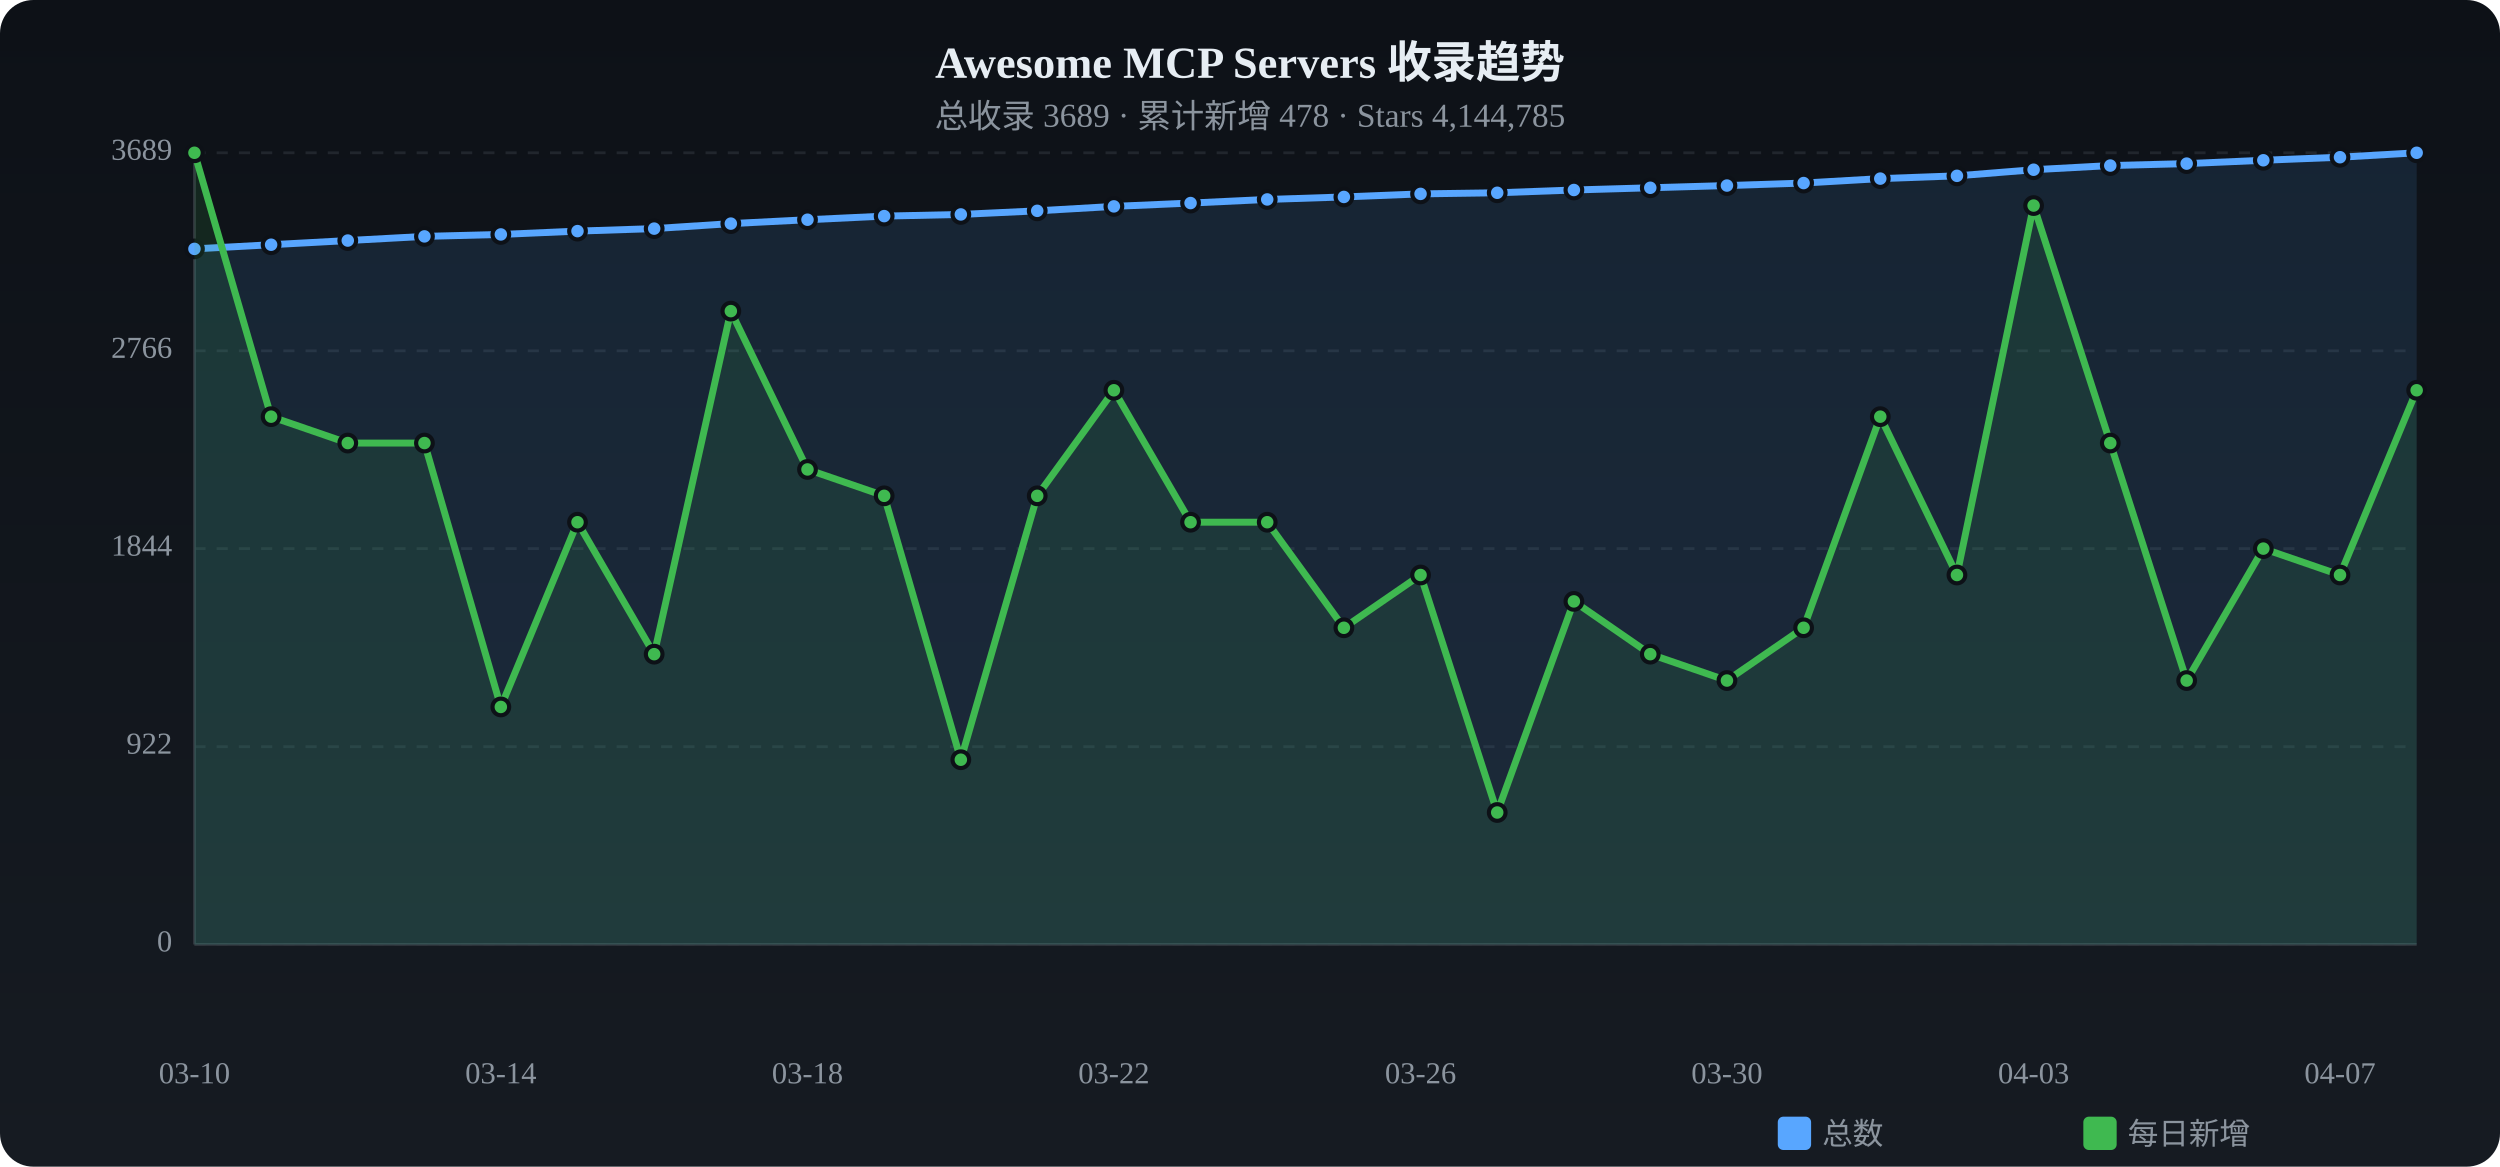
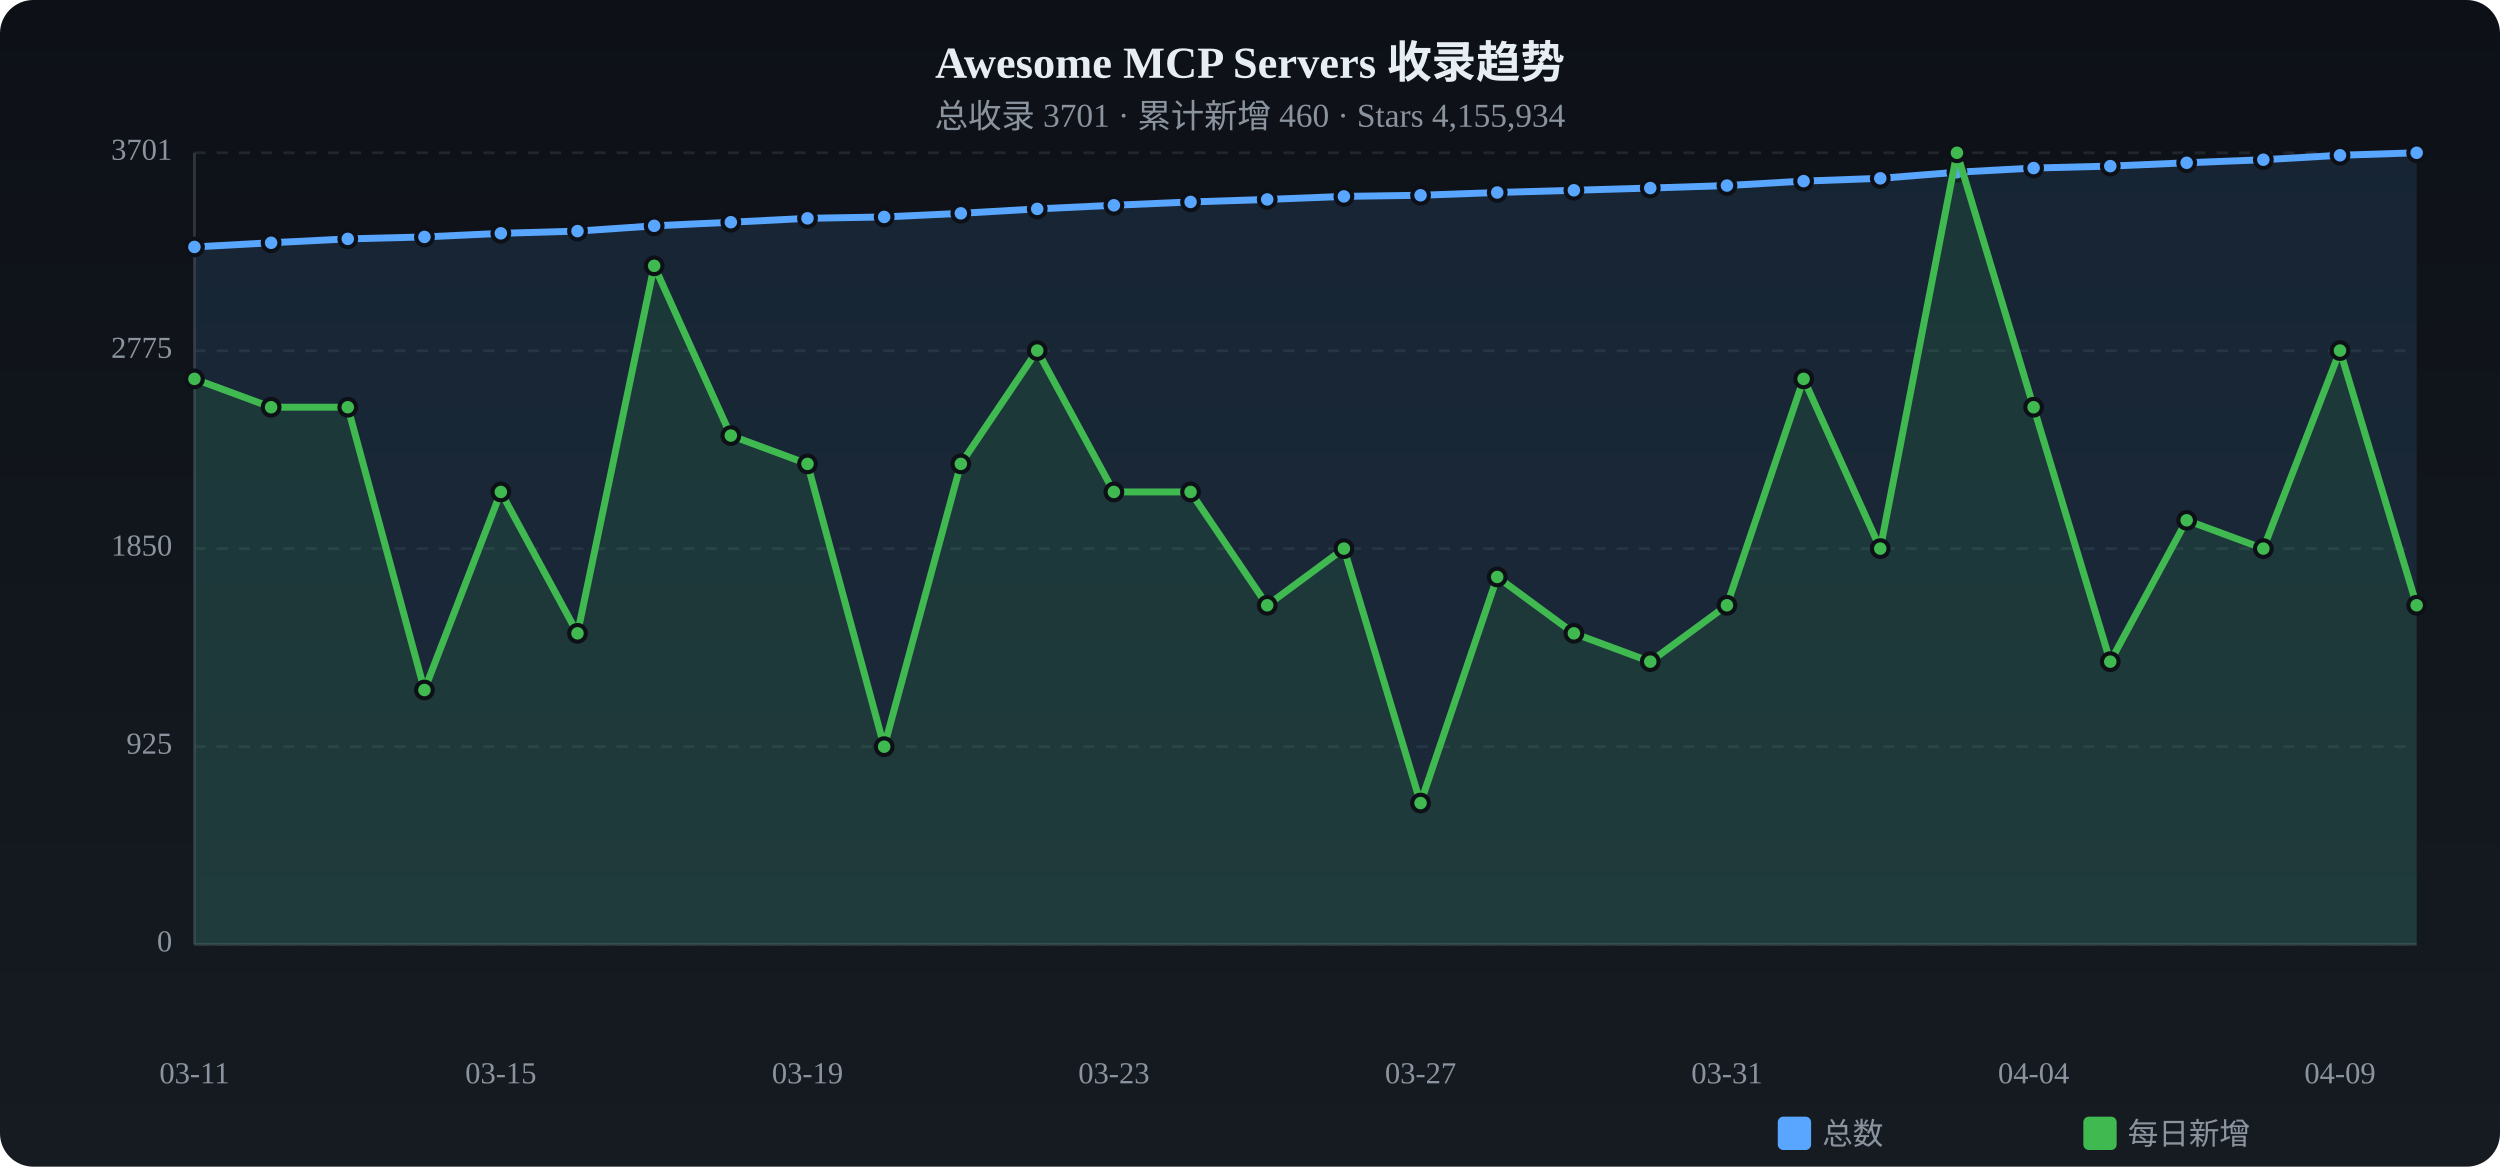
<svg xmlns="http://www.w3.org/2000/svg" viewBox="0 0 900 420" width="900" height="420">
  <defs>
    <linearGradient id="tbg" x1="0%" y1="0%" x2="0%" y2="100%">
      <stop offset="0%" stop-color="#0d1117" />
      <stop offset="100%" stop-color="#161b22" />
    </linearGradient>
  </defs>
  <rect width="900" height="420" rx="12" fill="url(#tbg)" />
  <text x="450.0" y="28" text-anchor="middle" fill="#e6edf3" font-size="16" font-weight="bold">Awesome MCP Servers 收录趋势</text>
-   <text x="450.0" y="46" text-anchor="middle" fill="#8b949e" font-size="12">总收录 3689 · 累计新增 478 · Stars 4,144,785</text>
+   <text x="450.0" y="46" text-anchor="middle" fill="#8b949e" font-size="12">总收录 3701 · 累计新增 460 · Stars 4,155,934</text>
  <text x="62" y="340.0" text-anchor="end" fill="#8b949e" font-size="11" dominant-baseline="middle">0</text>
  <line x1="70" y1="340.0" x2="870" y2="340.0" stroke="#21262d" stroke-dasharray="4 4" />
-   <text x="62" y="268.8" text-anchor="end" fill="#8b949e" font-size="11" dominant-baseline="middle">922</text>
+   <text x="62" y="268.8" text-anchor="end" fill="#8b949e" font-size="11" dominant-baseline="middle">925</text>
  <line x1="70" y1="268.8" x2="870" y2="268.8" stroke="#21262d" stroke-dasharray="4 4" />
-   <text x="62" y="197.5" text-anchor="end" fill="#8b949e" font-size="11" dominant-baseline="middle">1844</text>
+   <text x="62" y="197.5" text-anchor="end" fill="#8b949e" font-size="11" dominant-baseline="middle">1850</text>
  <line x1="70" y1="197.5" x2="870" y2="197.5" stroke="#21262d" stroke-dasharray="4 4" />
-   <text x="62" y="126.3" text-anchor="end" fill="#8b949e" font-size="11" dominant-baseline="middle">2766</text>
+   <text x="62" y="126.3" text-anchor="end" fill="#8b949e" font-size="11" dominant-baseline="middle">2775</text>
  <line x1="70" y1="126.3" x2="870" y2="126.3" stroke="#21262d" stroke-dasharray="4 4" />
-   <text x="62" y="55.0" text-anchor="end" fill="#8b949e" font-size="11" dominant-baseline="middle">3689</text>
+   <text x="62" y="55.0" text-anchor="end" fill="#8b949e" font-size="11" dominant-baseline="middle">3701</text>
  <line x1="70" y1="55.0" x2="870" y2="55.0" stroke="#21262d" stroke-dasharray="4 4" />
  <line x1="70" y1="55" x2="70" y2="340" stroke="#30363d" />
  <line x1="70" y1="340" x2="870" y2="340" stroke="#30363d" />
-   <path d="M70.0,89.6 L97.6,88.1 L125.2,86.6 L152.8,85.1 L180.3,84.4 L207.9,83.2 L235.5,82.3 L263.1,80.5 L290.7,79.1 L318.3,77.8 L345.9,77.2 L373.4,75.9 L401.0,74.3 L428.6,73.1 L456.2,71.8 L483.8,70.9 L511.4,69.8 L539.0,69.4 L566.6,68.4 L594.1,67.6 L621.7,66.8 L649.3,65.9 L676.9,64.3 L704.5,63.3 L732.1,61.1 L759.7,59.6 L787.2,58.9 L814.8,57.7 L842.4,56.6 L870.0,55.0 L870.0,340 L70.0,340 Z" fill="#58a6ff" opacity="0.12" />
-   <polyline points="70.0,89.6 97.6,88.1 125.2,86.6 152.8,85.1 180.3,84.4 207.9,83.2 235.5,82.3 263.1,80.5 290.7,79.1 318.3,77.8 345.9,77.2 373.4,75.9 401.0,74.3 428.6,73.1 456.2,71.8 483.8,70.9 511.4,69.8 539.0,69.4 566.6,68.4 594.1,67.6 621.7,66.8 649.3,65.9 676.9,64.3 704.5,63.3 732.1,61.1 759.7,59.6 787.2,58.9 814.8,57.7 842.4,56.6 870.0,55.0" fill="none" stroke="#58a6ff" stroke-width="2.5" stroke-linecap="round" stroke-linejoin="round" />
-   <circle cx="70.0" cy="89.6" r="3" fill="#58a6ff" stroke="#0d1117" stroke-width="1.5" />
-   <circle cx="97.6" cy="88.1" r="3" fill="#58a6ff" stroke="#0d1117" stroke-width="1.5" />
-   <circle cx="125.2" cy="86.6" r="3" fill="#58a6ff" stroke="#0d1117" stroke-width="1.5" />
-   <circle cx="152.8" cy="85.1" r="3" fill="#58a6ff" stroke="#0d1117" stroke-width="1.5" />
-   <circle cx="180.3" cy="84.4" r="3" fill="#58a6ff" stroke="#0d1117" stroke-width="1.5" />
+   <path d="M70.0,88.9 L97.6,87.4 L125.2,86.0 L152.8,85.3 L180.3,84.0 L207.9,83.2 L235.5,81.3 L263.1,80.0 L290.7,78.6 L318.3,78.1 L345.9,76.8 L373.4,75.2 L401.0,73.9 L428.6,72.7 L456.2,71.8 L483.8,70.7 L511.4,70.3 L539.0,69.3 L566.6,68.5 L594.1,67.7 L621.7,66.8 L649.3,65.2 L676.9,64.2 L704.5,62.0 L732.1,60.5 L759.7,59.8 L787.2,58.6 L814.8,57.5 L842.4,55.9 L870.0,55.0 L870.0,340 L70.0,340 Z" fill="#58a6ff" opacity="0.12" />
+   <polyline points="70.0,88.9 97.6,87.4 125.2,86.0 152.8,85.3 180.3,84.0 207.9,83.2 235.5,81.3 263.1,80.0 290.7,78.6 318.3,78.1 345.9,76.8 373.4,75.2 401.0,73.9 428.6,72.7 456.2,71.8 483.8,70.7 511.4,70.3 539.0,69.3 566.6,68.5 594.1,67.7 621.7,66.8 649.3,65.2 676.9,64.2 704.5,62.0 732.1,60.5 759.7,59.8 787.2,58.6 814.8,57.5 842.4,55.9 870.0,55.0" fill="none" stroke="#58a6ff" stroke-width="2.5" stroke-linecap="round" stroke-linejoin="round" />
+   <circle cx="70.0" cy="88.9" r="3" fill="#58a6ff" stroke="#0d1117" stroke-width="1.5" />
+   <circle cx="97.6" cy="87.4" r="3" fill="#58a6ff" stroke="#0d1117" stroke-width="1.5" />
+   <circle cx="125.2" cy="86.0" r="3" fill="#58a6ff" stroke="#0d1117" stroke-width="1.5" />
+   <circle cx="152.8" cy="85.3" r="3" fill="#58a6ff" stroke="#0d1117" stroke-width="1.5" />
+   <circle cx="180.3" cy="84.0" r="3" fill="#58a6ff" stroke="#0d1117" stroke-width="1.5" />
  <circle cx="207.9" cy="83.2" r="3" fill="#58a6ff" stroke="#0d1117" stroke-width="1.5" />
-   <circle cx="235.5" cy="82.3" r="3" fill="#58a6ff" stroke="#0d1117" stroke-width="1.5" />
-   <circle cx="263.1" cy="80.5" r="3" fill="#58a6ff" stroke="#0d1117" stroke-width="1.5" />
-   <circle cx="290.7" cy="79.1" r="3" fill="#58a6ff" stroke="#0d1117" stroke-width="1.5" />
-   <circle cx="318.3" cy="77.8" r="3" fill="#58a6ff" stroke="#0d1117" stroke-width="1.5" />
-   <circle cx="345.9" cy="77.2" r="3" fill="#58a6ff" stroke="#0d1117" stroke-width="1.5" />
-   <circle cx="373.4" cy="75.9" r="3" fill="#58a6ff" stroke="#0d1117" stroke-width="1.5" />
-   <circle cx="401.0" cy="74.3" r="3" fill="#58a6ff" stroke="#0d1117" stroke-width="1.5" />
-   <circle cx="428.6" cy="73.1" r="3" fill="#58a6ff" stroke="#0d1117" stroke-width="1.5" />
+   <circle cx="235.5" cy="81.3" r="3" fill="#58a6ff" stroke="#0d1117" stroke-width="1.5" />
+   <circle cx="263.1" cy="80.0" r="3" fill="#58a6ff" stroke="#0d1117" stroke-width="1.5" />
+   <circle cx="290.7" cy="78.6" r="3" fill="#58a6ff" stroke="#0d1117" stroke-width="1.5" />
+   <circle cx="318.3" cy="78.1" r="3" fill="#58a6ff" stroke="#0d1117" stroke-width="1.5" />
+   <circle cx="345.9" cy="76.8" r="3" fill="#58a6ff" stroke="#0d1117" stroke-width="1.5" />
+   <circle cx="373.4" cy="75.2" r="3" fill="#58a6ff" stroke="#0d1117" stroke-width="1.5" />
+   <circle cx="401.0" cy="73.9" r="3" fill="#58a6ff" stroke="#0d1117" stroke-width="1.5" />
+   <circle cx="428.6" cy="72.7" r="3" fill="#58a6ff" stroke="#0d1117" stroke-width="1.5" />
  <circle cx="456.2" cy="71.8" r="3" fill="#58a6ff" stroke="#0d1117" stroke-width="1.5" />
-   <circle cx="483.8" cy="70.9" r="3" fill="#58a6ff" stroke="#0d1117" stroke-width="1.5" />
-   <circle cx="511.4" cy="69.8" r="3" fill="#58a6ff" stroke="#0d1117" stroke-width="1.5" />
-   <circle cx="539.0" cy="69.4" r="3" fill="#58a6ff" stroke="#0d1117" stroke-width="1.5" />
-   <circle cx="566.6" cy="68.4" r="3" fill="#58a6ff" stroke="#0d1117" stroke-width="1.5" />
-   <circle cx="594.1" cy="67.6" r="3" fill="#58a6ff" stroke="#0d1117" stroke-width="1.5" />
+   <circle cx="483.8" cy="70.7" r="3" fill="#58a6ff" stroke="#0d1117" stroke-width="1.5" />
+   <circle cx="511.4" cy="70.3" r="3" fill="#58a6ff" stroke="#0d1117" stroke-width="1.5" />
+   <circle cx="539.0" cy="69.3" r="3" fill="#58a6ff" stroke="#0d1117" stroke-width="1.5" />
+   <circle cx="566.6" cy="68.5" r="3" fill="#58a6ff" stroke="#0d1117" stroke-width="1.5" />
+   <circle cx="594.1" cy="67.7" r="3" fill="#58a6ff" stroke="#0d1117" stroke-width="1.5" />
  <circle cx="621.7" cy="66.8" r="3" fill="#58a6ff" stroke="#0d1117" stroke-width="1.5" />
-   <circle cx="649.3" cy="65.9" r="3" fill="#58a6ff" stroke="#0d1117" stroke-width="1.5" />
-   <circle cx="676.9" cy="64.3" r="3" fill="#58a6ff" stroke="#0d1117" stroke-width="1.5" />
-   <circle cx="704.5" cy="63.3" r="3" fill="#58a6ff" stroke="#0d1117" stroke-width="1.5" />
-   <circle cx="732.1" cy="61.1" r="3" fill="#58a6ff" stroke="#0d1117" stroke-width="1.5" />
-   <circle cx="759.7" cy="59.6" r="3" fill="#58a6ff" stroke="#0d1117" stroke-width="1.5" />
-   <circle cx="787.2" cy="58.9" r="3" fill="#58a6ff" stroke="#0d1117" stroke-width="1.5" />
-   <circle cx="814.8" cy="57.7" r="3" fill="#58a6ff" stroke="#0d1117" stroke-width="1.5" />
-   <circle cx="842.4" cy="56.6" r="3" fill="#58a6ff" stroke="#0d1117" stroke-width="1.5" />
+   <circle cx="649.3" cy="65.2" r="3" fill="#58a6ff" stroke="#0d1117" stroke-width="1.5" />
+   <circle cx="676.9" cy="64.2" r="3" fill="#58a6ff" stroke="#0d1117" stroke-width="1.5" />
+   <circle cx="704.5" cy="62.0" r="3" fill="#58a6ff" stroke="#0d1117" stroke-width="1.5" />
+   <circle cx="732.1" cy="60.5" r="3" fill="#58a6ff" stroke="#0d1117" stroke-width="1.5" />
+   <circle cx="759.7" cy="59.8" r="3" fill="#58a6ff" stroke="#0d1117" stroke-width="1.5" />
+   <circle cx="787.2" cy="58.6" r="3" fill="#58a6ff" stroke="#0d1117" stroke-width="1.5" />
+   <circle cx="814.8" cy="57.5" r="3" fill="#58a6ff" stroke="#0d1117" stroke-width="1.5" />
+   <circle cx="842.4" cy="55.9" r="3" fill="#58a6ff" stroke="#0d1117" stroke-width="1.5" />
  <circle cx="870.0" cy="55.0" r="3" fill="#58a6ff" stroke="#0d1117" stroke-width="1.5" />
-   <path d="M70.0,55.0 L97.6,150.0 L125.2,159.5 L152.8,159.5 L180.3,254.5 L207.9,188.0 L235.5,235.5 L263.1,112.0 L290.7,169.0 L318.3,178.5 L345.9,273.5 L373.4,178.5 L401.0,140.5 L428.6,188.0 L456.2,188.0 L483.8,226.0 L511.4,207.0 L539.0,292.5 L566.6,216.5 L594.1,235.5 L621.7,245.0 L649.3,226.0 L676.9,150.0 L704.5,207.0 L732.1,74.0 L759.7,159.5 L787.2,245.0 L814.8,197.5 L842.4,207.0 L870.0,140.5 L870.0,340 L70.0,340 Z" fill="#3fb950" opacity="0.12" />
-   <polyline points="70.0,55.0 97.6,150.0 125.2,159.5 152.8,159.5 180.3,254.5 207.9,188.0 235.5,235.5 263.1,112.0 290.7,169.0 318.3,178.5 345.9,273.5 373.4,178.5 401.0,140.5 428.6,188.0 456.2,188.0 483.8,226.0 511.4,207.0 539.0,292.5 566.6,216.5 594.1,235.5 621.7,245.0 649.3,226.0 676.9,150.0 704.5,207.0 732.1,74.0 759.7,159.5 787.2,245.0 814.8,197.5 842.4,207.0 870.0,140.5" fill="none" stroke="#3fb950" stroke-width="2.5" stroke-linecap="round" stroke-linejoin="round" />
-   <circle cx="70.0" cy="55.0" r="3" fill="#3fb950" stroke="#0d1117" stroke-width="1.5" />
-   <circle cx="97.6" cy="150.0" r="3" fill="#3fb950" stroke="#0d1117" stroke-width="1.5" />
-   <circle cx="125.2" cy="159.5" r="3" fill="#3fb950" stroke="#0d1117" stroke-width="1.5" />
-   <circle cx="152.8" cy="159.5" r="3" fill="#3fb950" stroke="#0d1117" stroke-width="1.5" />
-   <circle cx="180.3" cy="254.5" r="3" fill="#3fb950" stroke="#0d1117" stroke-width="1.5" />
-   <circle cx="207.9" cy="188.0" r="3" fill="#3fb950" stroke="#0d1117" stroke-width="1.5" />
-   <circle cx="235.5" cy="235.5" r="3" fill="#3fb950" stroke="#0d1117" stroke-width="1.5" />
-   <circle cx="263.1" cy="112.0" r="3" fill="#3fb950" stroke="#0d1117" stroke-width="1.5" />
-   <circle cx="290.7" cy="169.0" r="3" fill="#3fb950" stroke="#0d1117" stroke-width="1.5" />
-   <circle cx="318.3" cy="178.5" r="3" fill="#3fb950" stroke="#0d1117" stroke-width="1.5" />
-   <circle cx="345.9" cy="273.5" r="3" fill="#3fb950" stroke="#0d1117" stroke-width="1.5" />
-   <circle cx="373.4" cy="178.5" r="3" fill="#3fb950" stroke="#0d1117" stroke-width="1.5" />
-   <circle cx="401.0" cy="140.5" r="3" fill="#3fb950" stroke="#0d1117" stroke-width="1.5" />
-   <circle cx="428.6" cy="188.0" r="3" fill="#3fb950" stroke="#0d1117" stroke-width="1.5" />
-   <circle cx="456.2" cy="188.0" r="3" fill="#3fb950" stroke="#0d1117" stroke-width="1.5" />
-   <circle cx="483.8" cy="226.0" r="3" fill="#3fb950" stroke="#0d1117" stroke-width="1.5" />
-   <circle cx="511.4" cy="207.0" r="3" fill="#3fb950" stroke="#0d1117" stroke-width="1.5" />
-   <circle cx="539.0" cy="292.5" r="3" fill="#3fb950" stroke="#0d1117" stroke-width="1.5" />
-   <circle cx="566.6" cy="216.5" r="3" fill="#3fb950" stroke="#0d1117" stroke-width="1.5" />
-   <circle cx="594.1" cy="235.5" r="3" fill="#3fb950" stroke="#0d1117" stroke-width="1.5" />
-   <circle cx="621.7" cy="245.0" r="3" fill="#3fb950" stroke="#0d1117" stroke-width="1.5" />
-   <circle cx="649.3" cy="226.0" r="3" fill="#3fb950" stroke="#0d1117" stroke-width="1.5" />
-   <circle cx="676.9" cy="150.0" r="3" fill="#3fb950" stroke="#0d1117" stroke-width="1.5" />
-   <circle cx="704.5" cy="207.0" r="3" fill="#3fb950" stroke="#0d1117" stroke-width="1.5" />
-   <circle cx="732.1" cy="74.0" r="3" fill="#3fb950" stroke="#0d1117" stroke-width="1.5" />
-   <circle cx="759.7" cy="159.5" r="3" fill="#3fb950" stroke="#0d1117" stroke-width="1.5" />
-   <circle cx="787.2" cy="245.0" r="3" fill="#3fb950" stroke="#0d1117" stroke-width="1.5" />
+   <path d="M70.0,136.4 L97.6,146.6 L125.2,146.6 L152.8,248.4 L180.3,177.1 L207.9,228.0 L235.5,95.7 L263.1,156.8 L290.7,167.0 L318.3,268.8 L345.9,167.0 L373.4,126.2 L401.0,177.1 L428.6,177.1 L456.2,217.9 L483.8,197.5 L511.4,289.1 L539.0,207.7 L566.6,228.0 L594.1,238.2 L621.7,217.9 L649.3,136.4 L676.9,197.5 L704.5,55.0 L732.1,146.6 L759.7,238.2 L787.2,187.3 L814.8,197.5 L842.4,126.2 L870.0,217.9 L870.0,340 L70.0,340 Z" fill="#3fb950" opacity="0.12" />
+   <polyline points="70.0,136.4 97.6,146.6 125.2,146.6 152.8,248.4 180.3,177.1 207.9,228.0 235.5,95.7 263.1,156.8 290.7,167.0 318.3,268.8 345.9,167.0 373.4,126.2 401.0,177.1 428.6,177.1 456.2,217.9 483.8,197.5 511.4,289.1 539.0,207.7 566.6,228.0 594.1,238.2 621.7,217.9 649.3,136.4 676.9,197.5 704.5,55.0 732.1,146.6 759.7,238.2 787.2,187.3 814.8,197.5 842.4,126.2 870.0,217.9" fill="none" stroke="#3fb950" stroke-width="2.5" stroke-linecap="round" stroke-linejoin="round" />
+   <circle cx="70.0" cy="136.4" r="3" fill="#3fb950" stroke="#0d1117" stroke-width="1.5" />
+   <circle cx="97.6" cy="146.6" r="3" fill="#3fb950" stroke="#0d1117" stroke-width="1.5" />
+   <circle cx="125.2" cy="146.6" r="3" fill="#3fb950" stroke="#0d1117" stroke-width="1.5" />
+   <circle cx="152.8" cy="248.4" r="3" fill="#3fb950" stroke="#0d1117" stroke-width="1.5" />
+   <circle cx="180.3" cy="177.1" r="3" fill="#3fb950" stroke="#0d1117" stroke-width="1.5" />
+   <circle cx="207.9" cy="228.0" r="3" fill="#3fb950" stroke="#0d1117" stroke-width="1.5" />
+   <circle cx="235.5" cy="95.7" r="3" fill="#3fb950" stroke="#0d1117" stroke-width="1.5" />
+   <circle cx="263.1" cy="156.8" r="3" fill="#3fb950" stroke="#0d1117" stroke-width="1.5" />
+   <circle cx="290.7" cy="167.0" r="3" fill="#3fb950" stroke="#0d1117" stroke-width="1.5" />
+   <circle cx="318.3" cy="268.8" r="3" fill="#3fb950" stroke="#0d1117" stroke-width="1.5" />
+   <circle cx="345.9" cy="167.0" r="3" fill="#3fb950" stroke="#0d1117" stroke-width="1.5" />
+   <circle cx="373.4" cy="126.2" r="3" fill="#3fb950" stroke="#0d1117" stroke-width="1.5" />
+   <circle cx="401.0" cy="177.1" r="3" fill="#3fb950" stroke="#0d1117" stroke-width="1.5" />
+   <circle cx="428.6" cy="177.1" r="3" fill="#3fb950" stroke="#0d1117" stroke-width="1.5" />
+   <circle cx="456.2" cy="217.9" r="3" fill="#3fb950" stroke="#0d1117" stroke-width="1.5" />
+   <circle cx="483.8" cy="197.5" r="3" fill="#3fb950" stroke="#0d1117" stroke-width="1.5" />
+   <circle cx="511.4" cy="289.1" r="3" fill="#3fb950" stroke="#0d1117" stroke-width="1.5" />
+   <circle cx="539.0" cy="207.7" r="3" fill="#3fb950" stroke="#0d1117" stroke-width="1.5" />
+   <circle cx="566.6" cy="228.0" r="3" fill="#3fb950" stroke="#0d1117" stroke-width="1.5" />
+   <circle cx="594.1" cy="238.2" r="3" fill="#3fb950" stroke="#0d1117" stroke-width="1.5" />
+   <circle cx="621.7" cy="217.9" r="3" fill="#3fb950" stroke="#0d1117" stroke-width="1.5" />
+   <circle cx="649.3" cy="136.4" r="3" fill="#3fb950" stroke="#0d1117" stroke-width="1.5" />
+   <circle cx="676.9" cy="197.5" r="3" fill="#3fb950" stroke="#0d1117" stroke-width="1.5" />
+   <circle cx="704.5" cy="55.0" r="3" fill="#3fb950" stroke="#0d1117" stroke-width="1.5" />
+   <circle cx="732.1" cy="146.6" r="3" fill="#3fb950" stroke="#0d1117" stroke-width="1.5" />
+   <circle cx="759.7" cy="238.2" r="3" fill="#3fb950" stroke="#0d1117" stroke-width="1.5" />
+   <circle cx="787.2" cy="187.3" r="3" fill="#3fb950" stroke="#0d1117" stroke-width="1.5" />
  <circle cx="814.8" cy="197.5" r="3" fill="#3fb950" stroke="#0d1117" stroke-width="1.5" />
-   <circle cx="842.4" cy="207.0" r="3" fill="#3fb950" stroke="#0d1117" stroke-width="1.5" />
-   <circle cx="870.0" cy="140.5" r="3" fill="#3fb950" stroke="#0d1117" stroke-width="1.5" />
-   <text x="70.0" y="390" text-anchor="middle" fill="#8b949e" font-size="11">03-10</text>
-   <text x="180.3" y="390" text-anchor="middle" fill="#8b949e" font-size="11">03-14</text>
-   <text x="290.7" y="390" text-anchor="middle" fill="#8b949e" font-size="11">03-18</text>
-   <text x="401.0" y="390" text-anchor="middle" fill="#8b949e" font-size="11">03-22</text>
-   <text x="511.4" y="390" text-anchor="middle" fill="#8b949e" font-size="11">03-26</text>
-   <text x="621.7" y="390" text-anchor="middle" fill="#8b949e" font-size="11">03-30</text>
-   <text x="732.1" y="390" text-anchor="middle" fill="#8b949e" font-size="11">04-03</text>
-   <text x="842.4" y="390" text-anchor="middle" fill="#8b949e" font-size="11">04-07</text>
+   <circle cx="842.4" cy="126.2" r="3" fill="#3fb950" stroke="#0d1117" stroke-width="1.5" />
+   <circle cx="870.0" cy="217.9" r="3" fill="#3fb950" stroke="#0d1117" stroke-width="1.5" />
+   <text x="70.0" y="390" text-anchor="middle" fill="#8b949e" font-size="11">03-11</text>
+   <text x="180.3" y="390" text-anchor="middle" fill="#8b949e" font-size="11">03-15</text>
+   <text x="290.7" y="390" text-anchor="middle" fill="#8b949e" font-size="11">03-19</text>
+   <text x="401.0" y="390" text-anchor="middle" fill="#8b949e" font-size="11">03-23</text>
+   <text x="511.4" y="390" text-anchor="middle" fill="#8b949e" font-size="11">03-27</text>
+   <text x="621.7" y="390" text-anchor="middle" fill="#8b949e" font-size="11">03-31</text>
+   <text x="732.1" y="390" text-anchor="middle" fill="#8b949e" font-size="11">04-04</text>
+   <text x="842.4" y="390" text-anchor="middle" fill="#8b949e" font-size="11">04-09</text>
  <rect x="640" y="402" width="12" height="12" rx="2" fill="#58a6ff" />
  <text x="656" y="412" fill="#8b949e" font-size="11">总数</text>
  <rect x="750" y="402" width="12" height="12" rx="2" fill="#3fb950" />
  <text x="766" y="412" fill="#8b949e" font-size="11">每日新增</text>
</svg>
